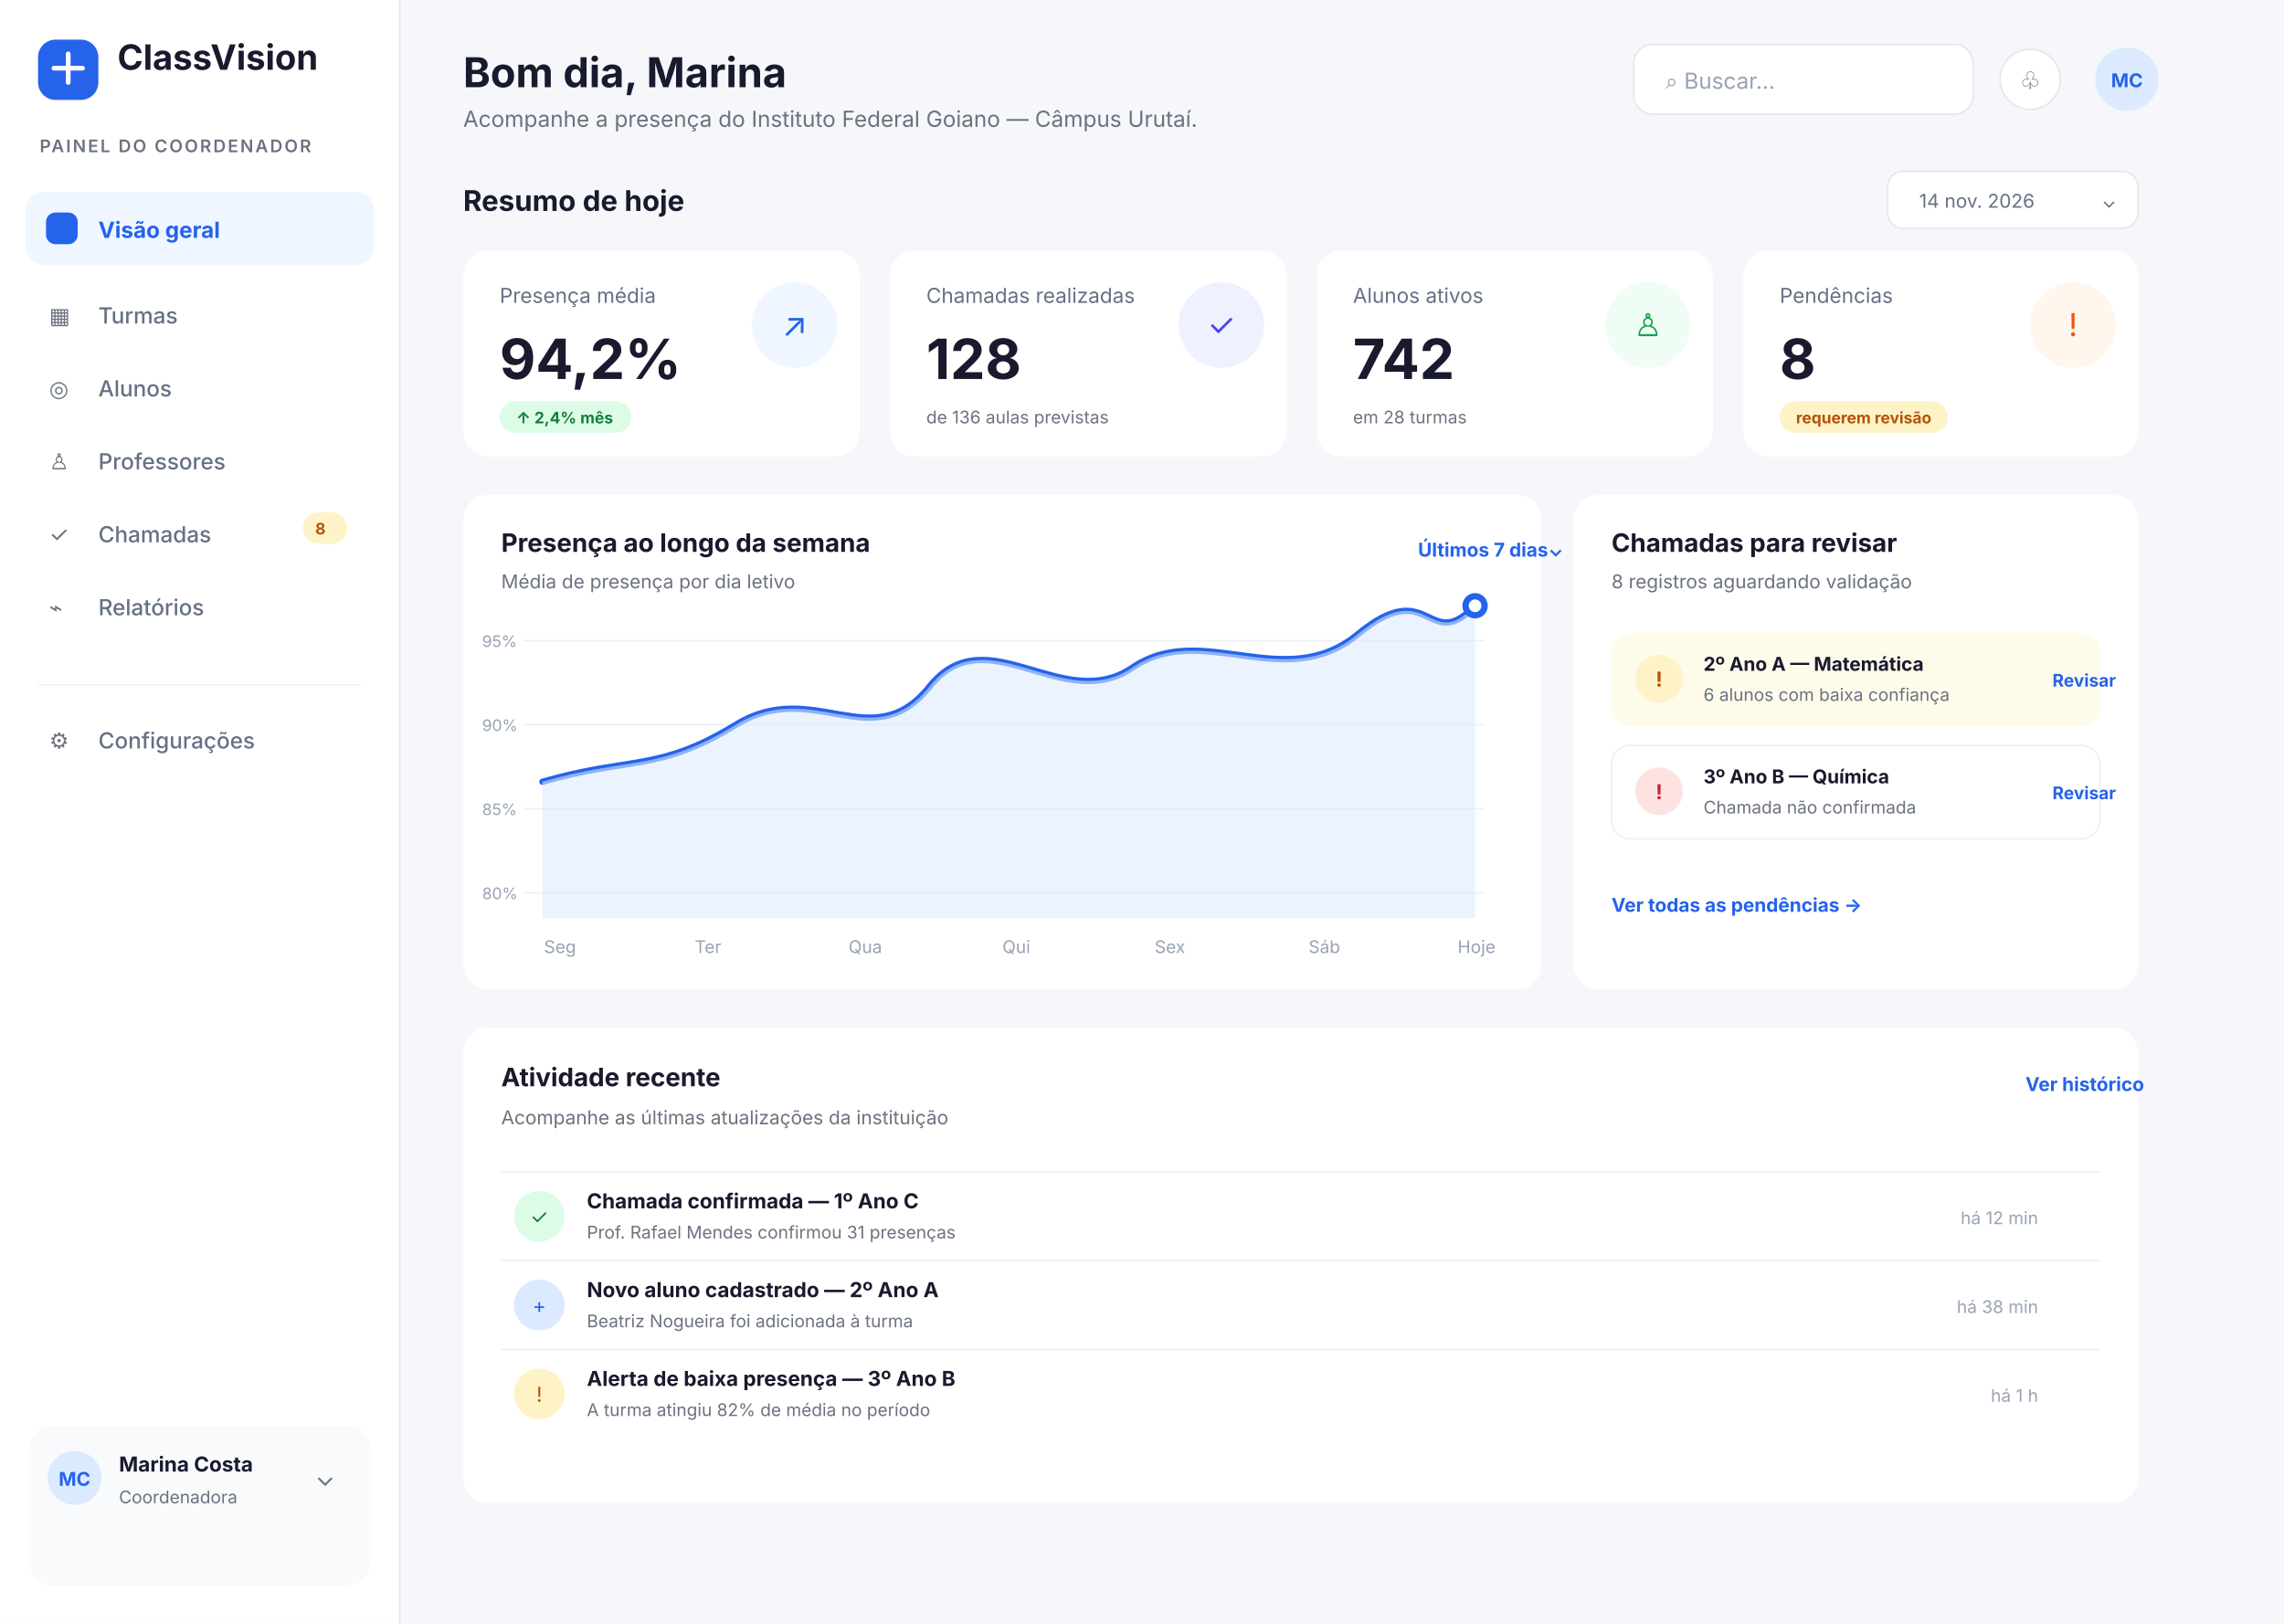
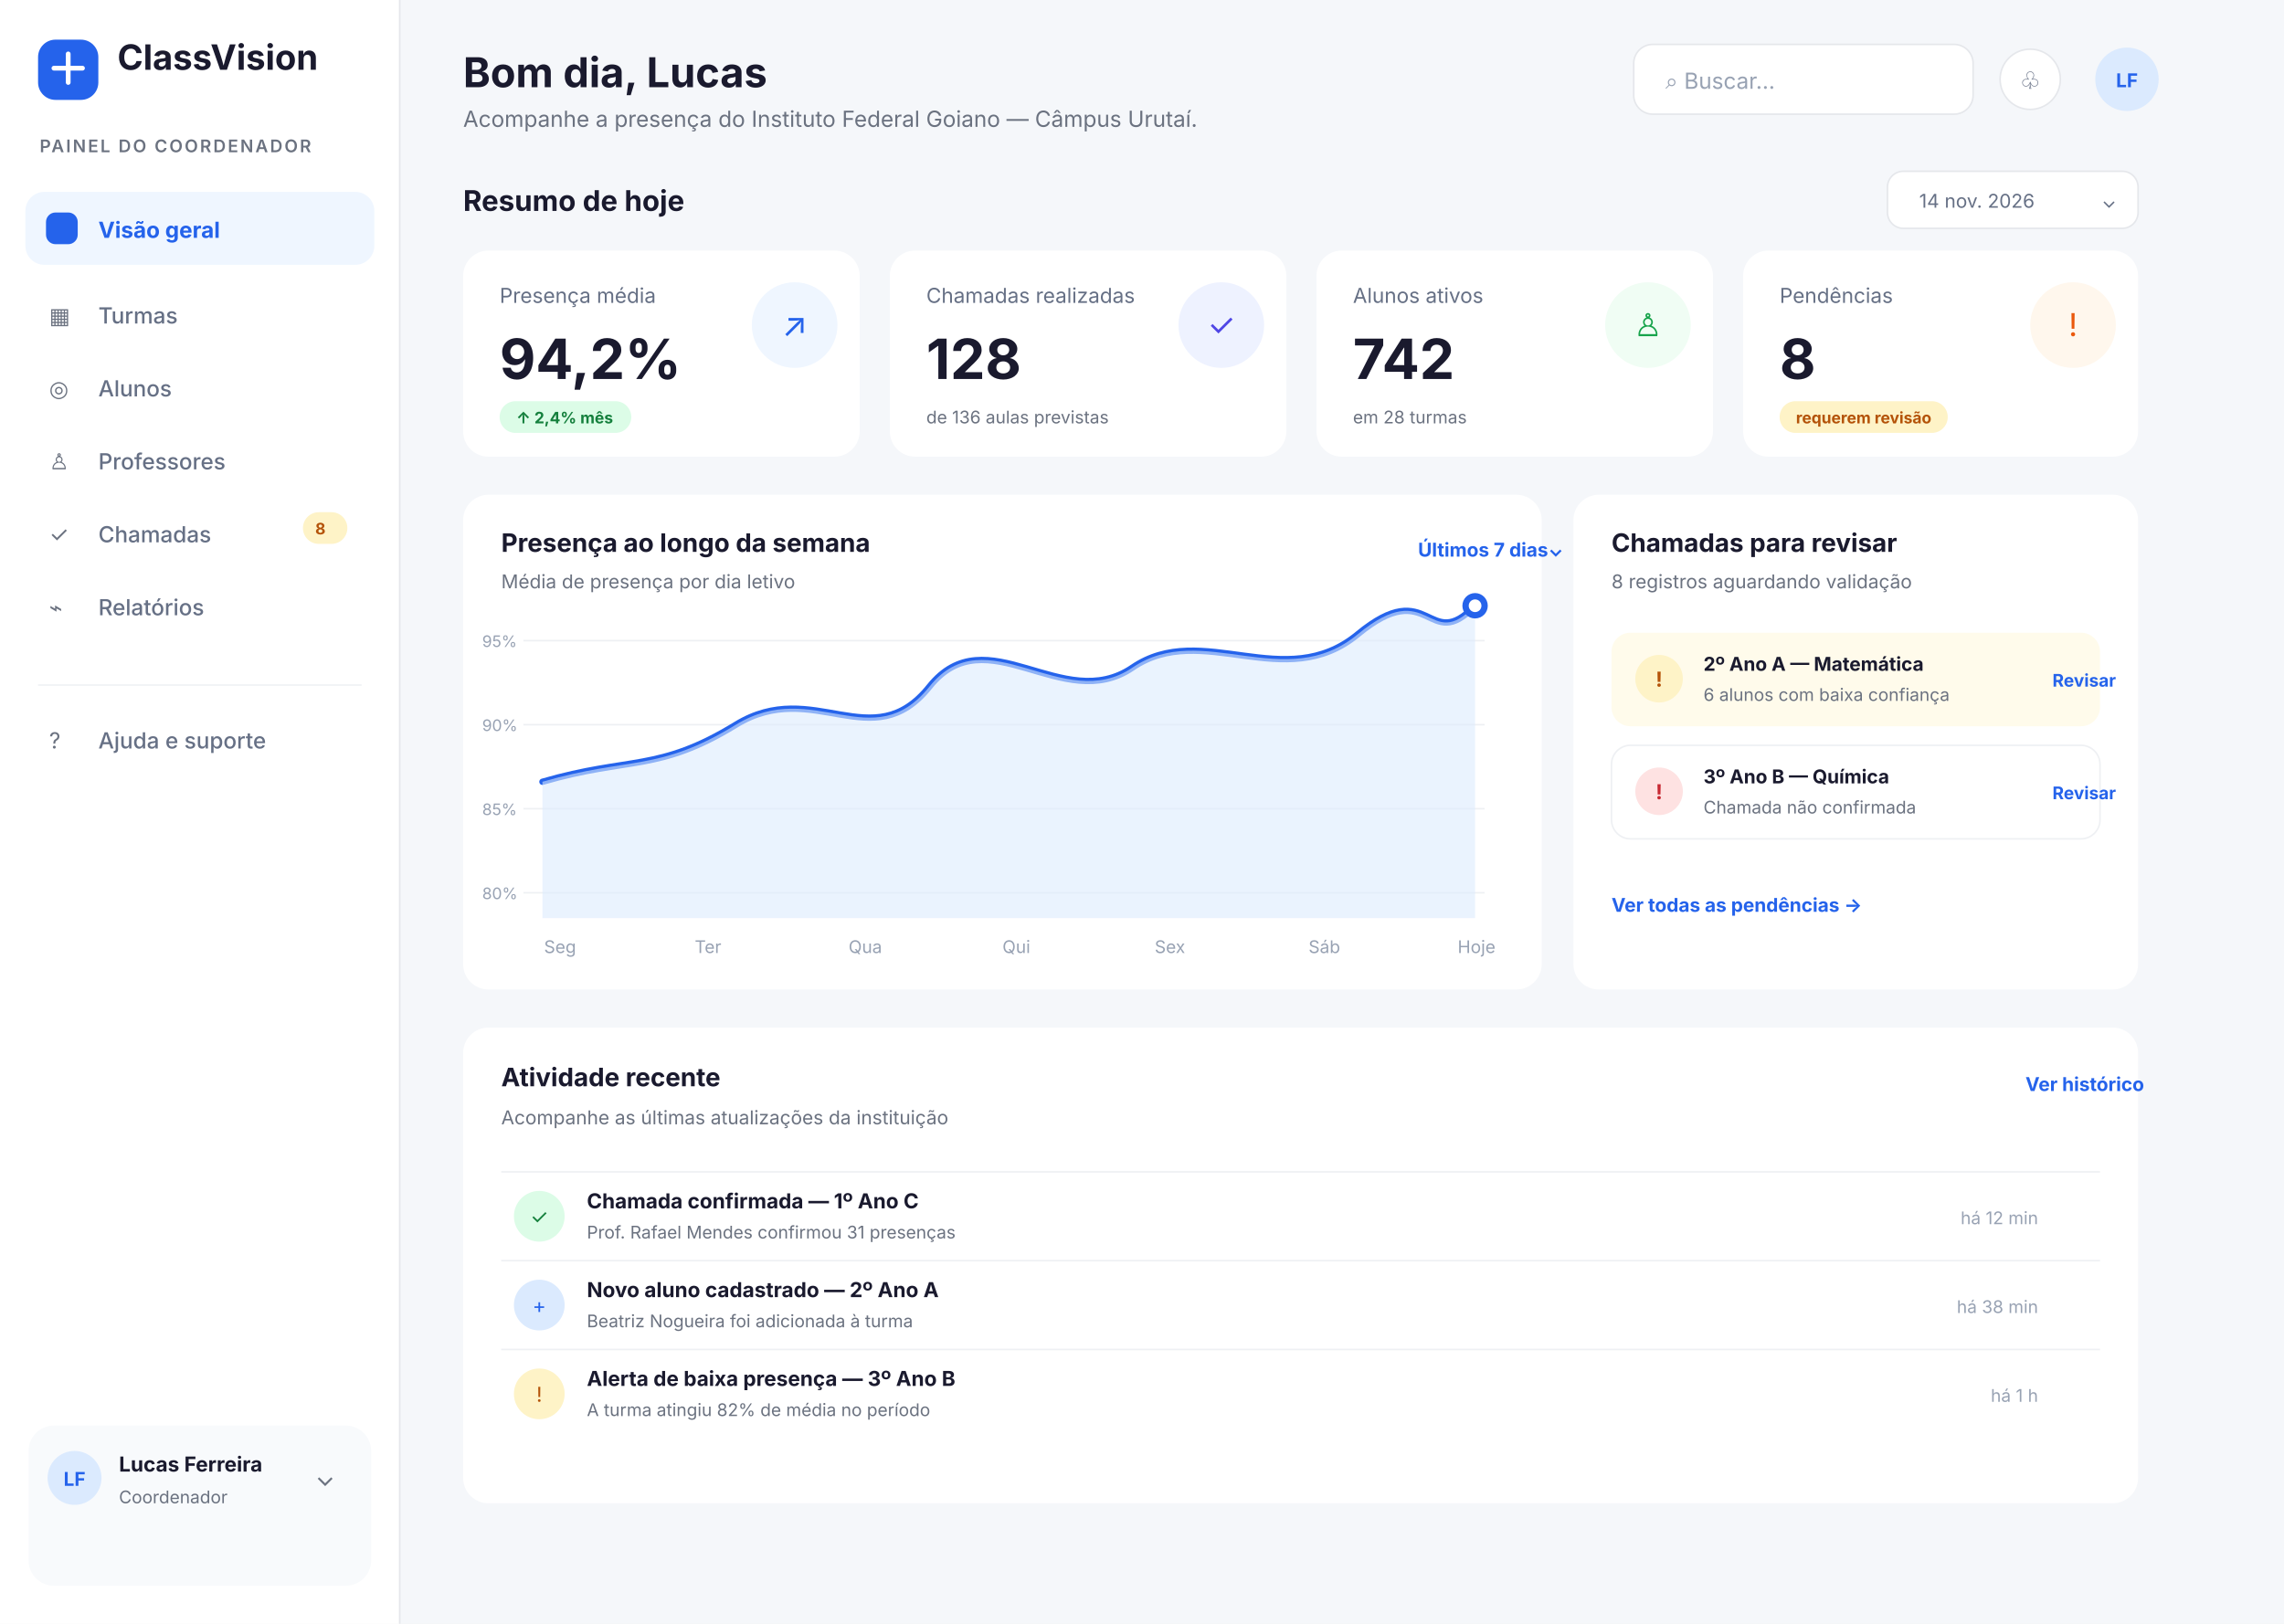
<svg xmlns="http://www.w3.org/2000/svg" width="1440" height="1024" viewBox="0 0 1440 1024">
  <rect width="1440" height="1024" fill="#F5F7FA" />
  <rect width="252" height="1024" fill="#FFFFFF" />
  <path d="M252 0V1024" stroke="#E5E7EB" />
  <rect x="24" y="25" width="38" height="38" rx="11" fill="#2563EB" />
  <path d="M34 43h18M43 34v18" stroke="#FFFFFF" stroke-width="3" stroke-linecap="round" />
  <text x="74" y="44" fill="#1A1A2E" font-family="Inter, Arial, sans-serif" font-size="22" font-weight="700">ClassVision</text>
  <text x="25" y="96" fill="#6B7280" font-family="Inter, Arial, sans-serif" font-size="11" font-weight="600" letter-spacing="1.2">PAINEL DO COORDENADOR</text>
  <rect x="16" y="121" width="220" height="46" rx="12" fill="#EFF6FF" />
  <rect x="29" y="134" width="20" height="20" rx="6" fill="#2563EB" />
  <text x="62" y="150" fill="#2563EB" font-family="Inter, Arial, sans-serif" font-size="14" font-weight="700">Visão geral</text>
  <text x="31" y="204" fill="#6B7280" font-family="Inter, Arial, sans-serif" font-size="14">▦</text>
  <text x="62" y="204" fill="#667085" font-family="Inter, Arial, sans-serif" font-size="14" font-weight="500">Turmas</text>
  <text x="31" y="250" fill="#6B7280" font-family="Inter, Arial, sans-serif" font-size="14">◎</text>
  <text x="62" y="250" fill="#667085" font-family="Inter, Arial, sans-serif" font-size="14" font-weight="500">Alunos</text>
  <text x="31" y="296" fill="#6B7280" font-family="Inter, Arial, sans-serif" font-size="14">♙</text>
  <text x="62" y="296" fill="#667085" font-family="Inter, Arial, sans-serif" font-size="14" font-weight="500">Professores</text>
  <text x="31" y="342" fill="#6B7280" font-family="Inter, Arial, sans-serif" font-size="14">✓</text>
  <text x="62" y="342" fill="#667085" font-family="Inter, Arial, sans-serif" font-size="14" font-weight="500">Chamadas</text>
  <rect x="191" y="323" width="28" height="20" rx="10" fill="#FEF3C7" />
  <text x="202" y="337" text-anchor="middle" fill="#B45309" font-family="Inter, Arial, sans-serif" font-size="10" font-weight="700">8</text>
  <text x="31" y="388" fill="#6B7280" font-family="Inter, Arial, sans-serif" font-size="14">⌁</text>
  <text x="62" y="388" fill="#667085" font-family="Inter, Arial, sans-serif" font-size="14" font-weight="500">Relatórios</text>
  <path d="M24 432H228" stroke="#F0F2F5" />
-   <text x="31" y="472" fill="#6B7280" font-family="Inter, Arial, sans-serif" font-size="14">⚙</text>
-   <text x="62" y="472" fill="#667085" font-family="Inter, Arial, sans-serif" font-size="14" font-weight="500">Configurações</text>
+   <text x="31" y="472" fill="#6B7280" font-family="Inter, Arial, sans-serif" font-size="14">?</text>
+   <text x="62" y="472" fill="#667085" font-family="Inter, Arial, sans-serif" font-size="14" font-weight="500">Ajuda e suporte</text>
  <rect x="18" y="899" width="216" height="101" rx="16" fill="#F8FAFC" />
  <circle cx="47" cy="932" r="17" fill="#DBEAFE" />
-   <text x="47" y="937" text-anchor="middle" fill="#2563EB" font-family="Inter, Arial, sans-serif" font-size="12" font-weight="700">MC</text>
-   <text x="75" y="928" fill="#1A1A2E" font-family="Inter, Arial, sans-serif" font-size="13" font-weight="700">Marina Costa</text>
-   <text x="75" y="948" fill="#6B7280" font-family="Inter, Arial, sans-serif" font-size="11">Coordenadora</text>
+   <text x="47" y="937" text-anchor="middle" fill="#2563EB" font-family="Inter, Arial, sans-serif" font-size="12" font-weight="700">LF</text>
+   <text x="75" y="928" fill="#1A1A2E" font-family="Inter, Arial, sans-serif" font-size="13" font-weight="700">Lucas Ferreira</text>
+   <text x="75" y="948" fill="#6B7280" font-family="Inter, Arial, sans-serif" font-size="11">Coordenador</text>
  <text x="205" y="937" text-anchor="middle" fill="#6B7280" font-family="Inter, Arial, sans-serif" font-size="16">⌄</text>
-   <text x="292" y="55" fill="#1A1A2E" font-family="Inter, Arial, sans-serif" font-size="26" font-weight="700">Bom dia, Marina</text>
+   <text x="292" y="55" fill="#1A1A2E" font-family="Inter, Arial, sans-serif" font-size="26" font-weight="700">Bom dia, Lucas</text>
  <text x="292" y="80" fill="#6B7280" font-family="Inter, Arial, sans-serif" font-size="14">Acompanhe a presença do Instituto Federal Goiano — Câmpus Urutaí.</text>
  <rect x="1030" y="28" width="214" height="44" rx="12" fill="#FFFFFF" stroke="#E5E7EB" />
  <text x="1050" y="56" fill="#98A2B3" font-family="Inter, Arial, sans-serif" font-size="14">⌕  Buscar...</text>
  <circle cx="1280" cy="50" r="19" fill="#FFFFFF" stroke="#E5E7EB" />
  <text x="1280" y="56" text-anchor="middle" fill="#667085" font-family="Inter, Arial, sans-serif" font-size="15">♧</text>
  <circle cx="1341" cy="50" r="20" fill="#DBEAFE" />
-   <text x="1341" y="55" text-anchor="middle" fill="#2563EB" font-family="Inter, Arial, sans-serif" font-size="12" font-weight="700">MC</text>
+   <text x="1341" y="55" text-anchor="middle" fill="#2563EB" font-family="Inter, Arial, sans-serif" font-size="12" font-weight="700">LF</text>
  <text x="292" y="133" fill="#1A1A2E" font-family="Inter, Arial, sans-serif" font-size="18" font-weight="700">Resumo de hoje</text>
  <rect x="1190" y="108" width="158" height="36" rx="10" fill="#FFFFFF" stroke="#E5E7EB" />
  <text x="1210" y="131" fill="#667085" font-family="Inter, Arial, sans-serif" font-size="12">14 nov. 2026</text>
  <text x="1325" y="131" fill="#667085" font-family="Inter, Arial, sans-serif" font-size="12">⌄</text>
  <rect x="292" y="158" width="250" height="130" rx="16" fill="#FFFFFF" />
  <text x="315" y="191" fill="#667085" font-family="Inter, Arial, sans-serif" font-size="13">Presença média</text>
  <text x="315" y="239" fill="#1A1A2E" font-family="Inter, Arial, sans-serif" font-size="35" font-weight="700">94,2%</text>
  <rect x="315" y="253" width="83" height="20" rx="10" fill="#DCFCE7" />
  <text x="356" y="267" text-anchor="middle" fill="#15803D" font-family="Inter, Arial, sans-serif" font-size="10" font-weight="700">↑ 2,4% mês</text>
  <circle cx="501" cy="205" r="27" fill="#EFF6FF" />
  <text x="501" y="212" text-anchor="middle" fill="#2563EB" font-family="Inter, Arial, sans-serif" font-size="21">↗</text>
  <rect x="561" y="158" width="250" height="130" rx="16" fill="#FFFFFF" />
  <text x="584" y="191" fill="#667085" font-family="Inter, Arial, sans-serif" font-size="13">Chamadas realizadas</text>
  <text x="584" y="239" fill="#1A1A2E" font-family="Inter, Arial, sans-serif" font-size="35" font-weight="700">128</text>
  <text x="584" y="267" fill="#6B7280" font-family="Inter, Arial, sans-serif" font-size="11">de 136 aulas previstas</text>
  <circle cx="770" cy="205" r="27" fill="#EEF2FF" />
  <text x="770" y="212" text-anchor="middle" fill="#4F46E5" font-family="Inter, Arial, sans-serif" font-size="20">✓</text>
  <rect x="830" y="158" width="250" height="130" rx="16" fill="#FFFFFF" />
  <text x="853" y="191" fill="#667085" font-family="Inter, Arial, sans-serif" font-size="13">Alunos ativos</text>
  <text x="853" y="239" fill="#1A1A2E" font-family="Inter, Arial, sans-serif" font-size="35" font-weight="700">742</text>
  <text x="853" y="267" fill="#6B7280" font-family="Inter, Arial, sans-serif" font-size="11">em 28 turmas</text>
  <circle cx="1039" cy="205" r="27" fill="#F0FDF4" />
  <text x="1039" y="212" text-anchor="middle" fill="#16A34A" font-family="Inter, Arial, sans-serif" font-size="20">♙</text>
  <rect x="1099" y="158" width="249" height="130" rx="16" fill="#FFFFFF" />
  <text x="1122" y="191" fill="#667085" font-family="Inter, Arial, sans-serif" font-size="13">Pendências</text>
  <text x="1122" y="239" fill="#1A1A2E" font-family="Inter, Arial, sans-serif" font-size="35" font-weight="700">8</text>
  <rect x="1122" y="253" width="106" height="20" rx="10" fill="#FEF3C7" />
  <text x="1175" y="267" text-anchor="middle" fill="#B45309" font-family="Inter, Arial, sans-serif" font-size="10" font-weight="700">requerem revisão</text>
  <circle cx="1307" cy="205" r="27" fill="#FFF7ED" />
  <text x="1307" y="212" text-anchor="middle" fill="#EA580C" font-family="Inter, Arial, sans-serif" font-size="20">!</text>
  <rect x="292" y="312" width="680" height="312" rx="16" fill="#FFFFFF" />
  <text x="316" y="348" fill="#1A1A2E" font-family="Inter, Arial, sans-serif" font-size="16" font-weight="700">Presença ao longo da semana</text>
  <text x="316" y="371" fill="#6B7280" font-family="Inter, Arial, sans-serif" font-size="12">Média de presença por dia letivo</text>
  <text x="894" y="351" fill="#2563EB" font-family="Inter, Arial, sans-serif" font-size="12" font-weight="700">Últimos 7 dias⌄</text>
  <path d="M330 563H936M330 510H936M330 457H936M330 404H936" stroke="#EEF0F3" />
  <text x="304" y="567" fill="#98A2B3" font-family="Inter, Arial, sans-serif" font-size="10">80%</text>
  <text x="304" y="514" fill="#98A2B3" font-family="Inter, Arial, sans-serif" font-size="10">85%</text>
  <text x="304" y="461" fill="#98A2B3" font-family="Inter, Arial, sans-serif" font-size="10">90%</text>
  <text x="304" y="408" fill="#98A2B3" font-family="Inter, Arial, sans-serif" font-size="10">95%</text>
  <path d="M342 493 C397 477 415 487 464 457 S550 478 586 433 S670 451 714 421 S810 438 856 400 S900 413 930 382" fill="none" stroke="#2563EB" stroke-width="4" stroke-linecap="round" />
  <path d="M342 493 C397 477 415 487 464 457 S550 478 586 433 S670 451 714 421 S810 438 856 400 S900 413 930 382 L930 579 L342 579Z" fill="#DBEAFE" opacity=".58" />
  <circle cx="930" cy="382" r="6" fill="#FFFFFF" stroke="#2563EB" stroke-width="4" />
  <text x="343" y="601" fill="#98A2B3" font-family="Inter, Arial, sans-serif" font-size="11">Seg</text>
  <text x="438" y="601" fill="#98A2B3" font-family="Inter, Arial, sans-serif" font-size="11">Ter</text>
  <text x="535" y="601" fill="#98A2B3" font-family="Inter, Arial, sans-serif" font-size="11">Qua</text>
  <text x="632" y="601" fill="#98A2B3" font-family="Inter, Arial, sans-serif" font-size="11">Qui</text>
  <text x="728" y="601" fill="#98A2B3" font-family="Inter, Arial, sans-serif" font-size="11">Sex</text>
  <text x="825" y="601" fill="#98A2B3" font-family="Inter, Arial, sans-serif" font-size="11">Sáb</text>
  <text x="919" y="601" fill="#98A2B3" font-family="Inter, Arial, sans-serif" font-size="11">Hoje</text>
  <rect x="992" y="312" width="356" height="312" rx="16" fill="#FFFFFF" />
  <text x="1016" y="348" fill="#1A1A2E" font-family="Inter, Arial, sans-serif" font-size="16" font-weight="700">Chamadas para revisar</text>
  <text x="1016" y="371" fill="#6B7280" font-family="Inter, Arial, sans-serif" font-size="12">8 registros aguardando validação</text>
  <rect x="1016" y="399" width="308" height="59" rx="12" fill="#FFFBEB" />
  <circle cx="1046" cy="428" r="15" fill="#FEF3C7" />
  <text x="1046" y="433" text-anchor="middle" fill="#B45309" font-family="Inter, Arial, sans-serif" font-size="13" font-weight="700">!</text>
  <text x="1074" y="423" fill="#1A1A2E" font-family="Inter, Arial, sans-serif" font-size="12" font-weight="700">2º Ano A — Matemática</text>
  <text x="1074" y="442" fill="#6B7280" font-family="Inter, Arial, sans-serif" font-size="11">6 alunos com baixa confiança</text>
  <text x="1294" y="433" fill="#2563EB" font-family="Inter, Arial, sans-serif" font-size="11" font-weight="700">Revisar</text>
  <rect x="1016" y="470" width="308" height="59" rx="12" fill="#FFFFFF" stroke="#EEF0F3" />
  <circle cx="1046" cy="499" r="15" fill="#FEE2E2" />
  <text x="1046" y="504" text-anchor="middle" fill="#C72933" font-family="Inter, Arial, sans-serif" font-size="13" font-weight="700">!</text>
  <text x="1074" y="494" fill="#1A1A2E" font-family="Inter, Arial, sans-serif" font-size="12" font-weight="700">3º Ano B — Química</text>
  <text x="1074" y="513" fill="#6B7280" font-family="Inter, Arial, sans-serif" font-size="11">Chamada não confirmada</text>
  <text x="1294" y="504" fill="#2563EB" font-family="Inter, Arial, sans-serif" font-size="11" font-weight="700">Revisar</text>
  <text x="1016" y="575" fill="#2563EB" font-family="Inter, Arial, sans-serif" font-size="12" font-weight="700">Ver todas as pendências →</text>
  <rect x="292" y="648" width="1056" height="300" rx="16" fill="#FFFFFF" />
  <text x="316" y="685" fill="#1A1A2E" font-family="Inter, Arial, sans-serif" font-size="16" font-weight="700">Atividade recente</text>
  <text x="316" y="709" fill="#6B7280" font-family="Inter, Arial, sans-serif" font-size="12">Acompanhe as últimas atualizações da instituição</text>
  <text x="1277" y="688" fill="#2563EB" font-family="Inter, Arial, sans-serif" font-size="12" font-weight="700">Ver histórico</text>
  <path d="M316 739H1324M316 795H1324M316 851H1324" stroke="#EEF0F3" />
  <circle cx="340" cy="767" r="16" fill="#DCFCE7" />
  <text x="340" y="772" text-anchor="middle" fill="#15803D" font-family="Inter, Arial, sans-serif" font-size="13">✓</text>
  <text x="370" y="762" fill="#1A1A2E" font-family="Inter, Arial, sans-serif" font-size="13" font-weight="700">Chamada confirmada — 1º Ano C</text>
  <text x="370" y="781" fill="#6B7280" font-family="Inter, Arial, sans-serif" font-size="11">Prof. Rafael Mendes confirmou 31 presenças</text>
  <text x="1285" y="772" text-anchor="end" fill="#98A2B3" font-family="Inter, Arial, sans-serif" font-size="11">há 12 min</text>
  <circle cx="340" cy="823" r="16" fill="#DBEAFE" />
  <text x="340" y="828" text-anchor="middle" fill="#2563EB" font-family="Inter, Arial, sans-serif" font-size="13">+</text>
  <text x="370" y="818" fill="#1A1A2E" font-family="Inter, Arial, sans-serif" font-size="13" font-weight="700">Novo aluno cadastrado — 2º Ano A</text>
  <text x="370" y="837" fill="#6B7280" font-family="Inter, Arial, sans-serif" font-size="11">Beatriz Nogueira foi adicionada à turma</text>
  <text x="1285" y="828" text-anchor="end" fill="#98A2B3" font-family="Inter, Arial, sans-serif" font-size="11">há 38 min</text>
  <circle cx="340" cy="879" r="16" fill="#FEF3C7" />
  <text x="340" y="884" text-anchor="middle" fill="#B45309" font-family="Inter, Arial, sans-serif" font-size="13">!</text>
  <text x="370" y="874" fill="#1A1A2E" font-family="Inter, Arial, sans-serif" font-size="13" font-weight="700">Alerta de baixa presença — 3º Ano B</text>
  <text x="370" y="893" fill="#6B7280" font-family="Inter, Arial, sans-serif" font-size="11">A turma atingiu 82% de média no período</text>
  <text x="1285" y="884" text-anchor="end" fill="#98A2B3" font-family="Inter, Arial, sans-serif" font-size="11">há 1 h</text>
</svg>
